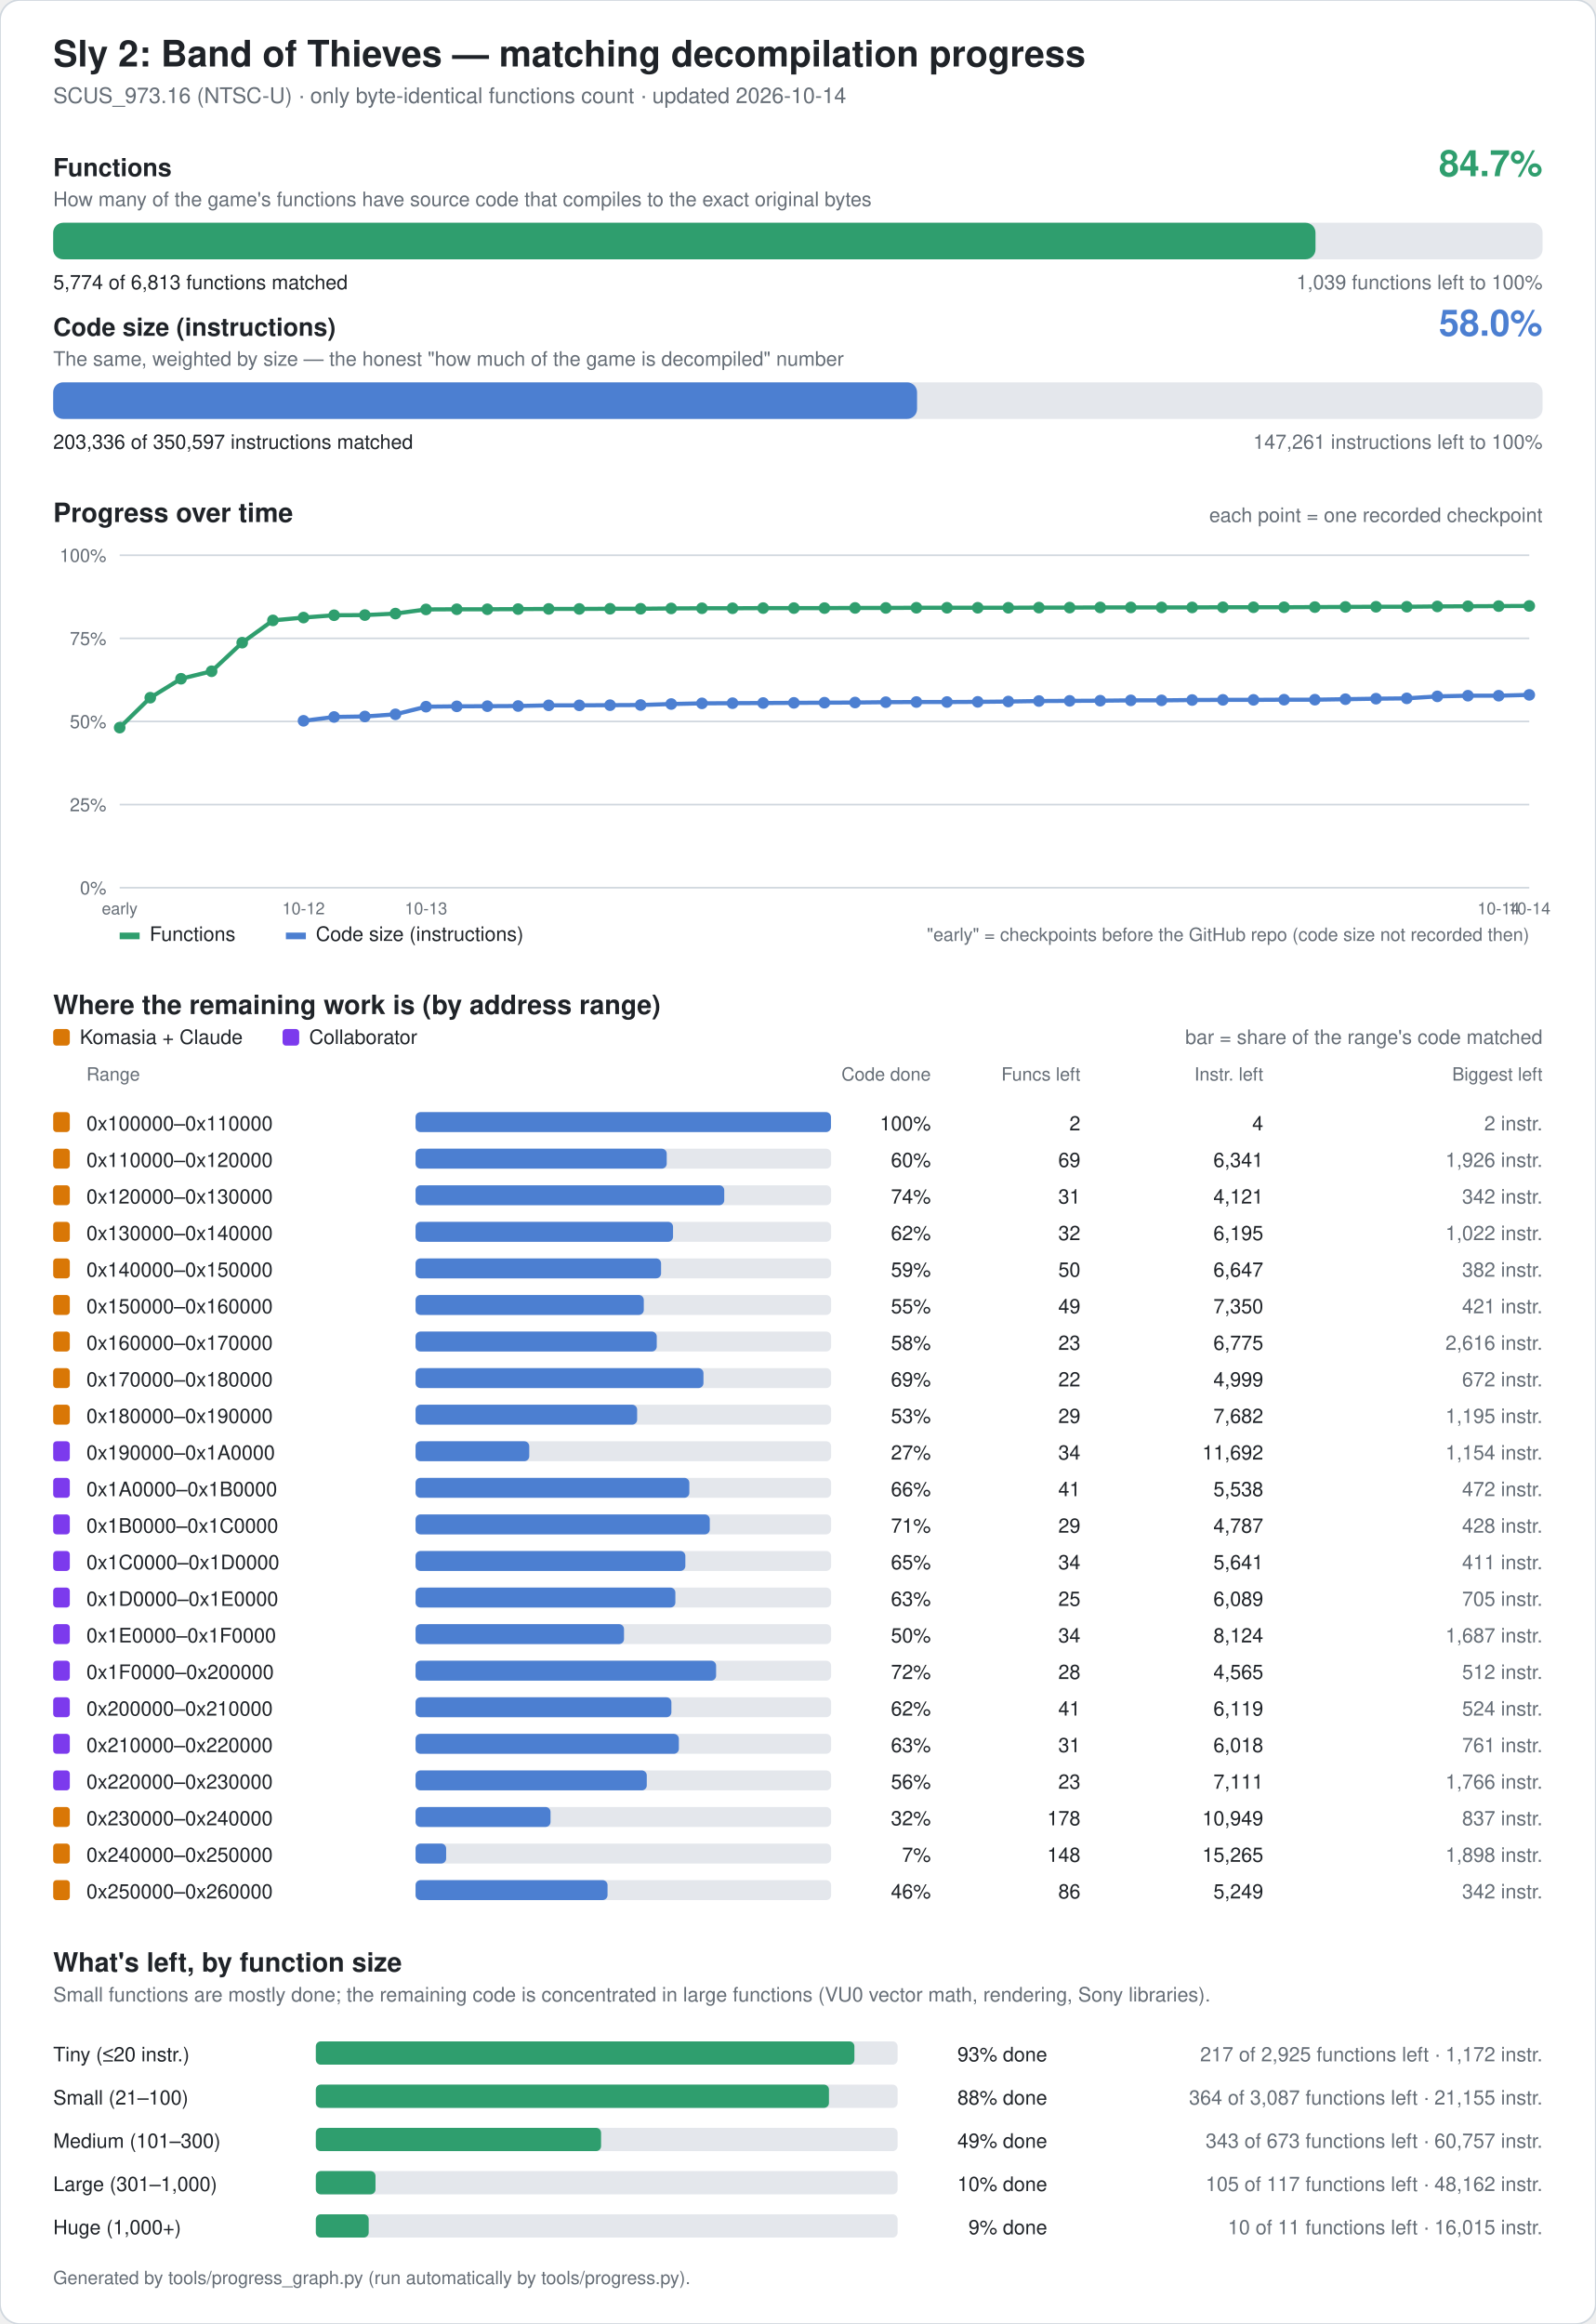
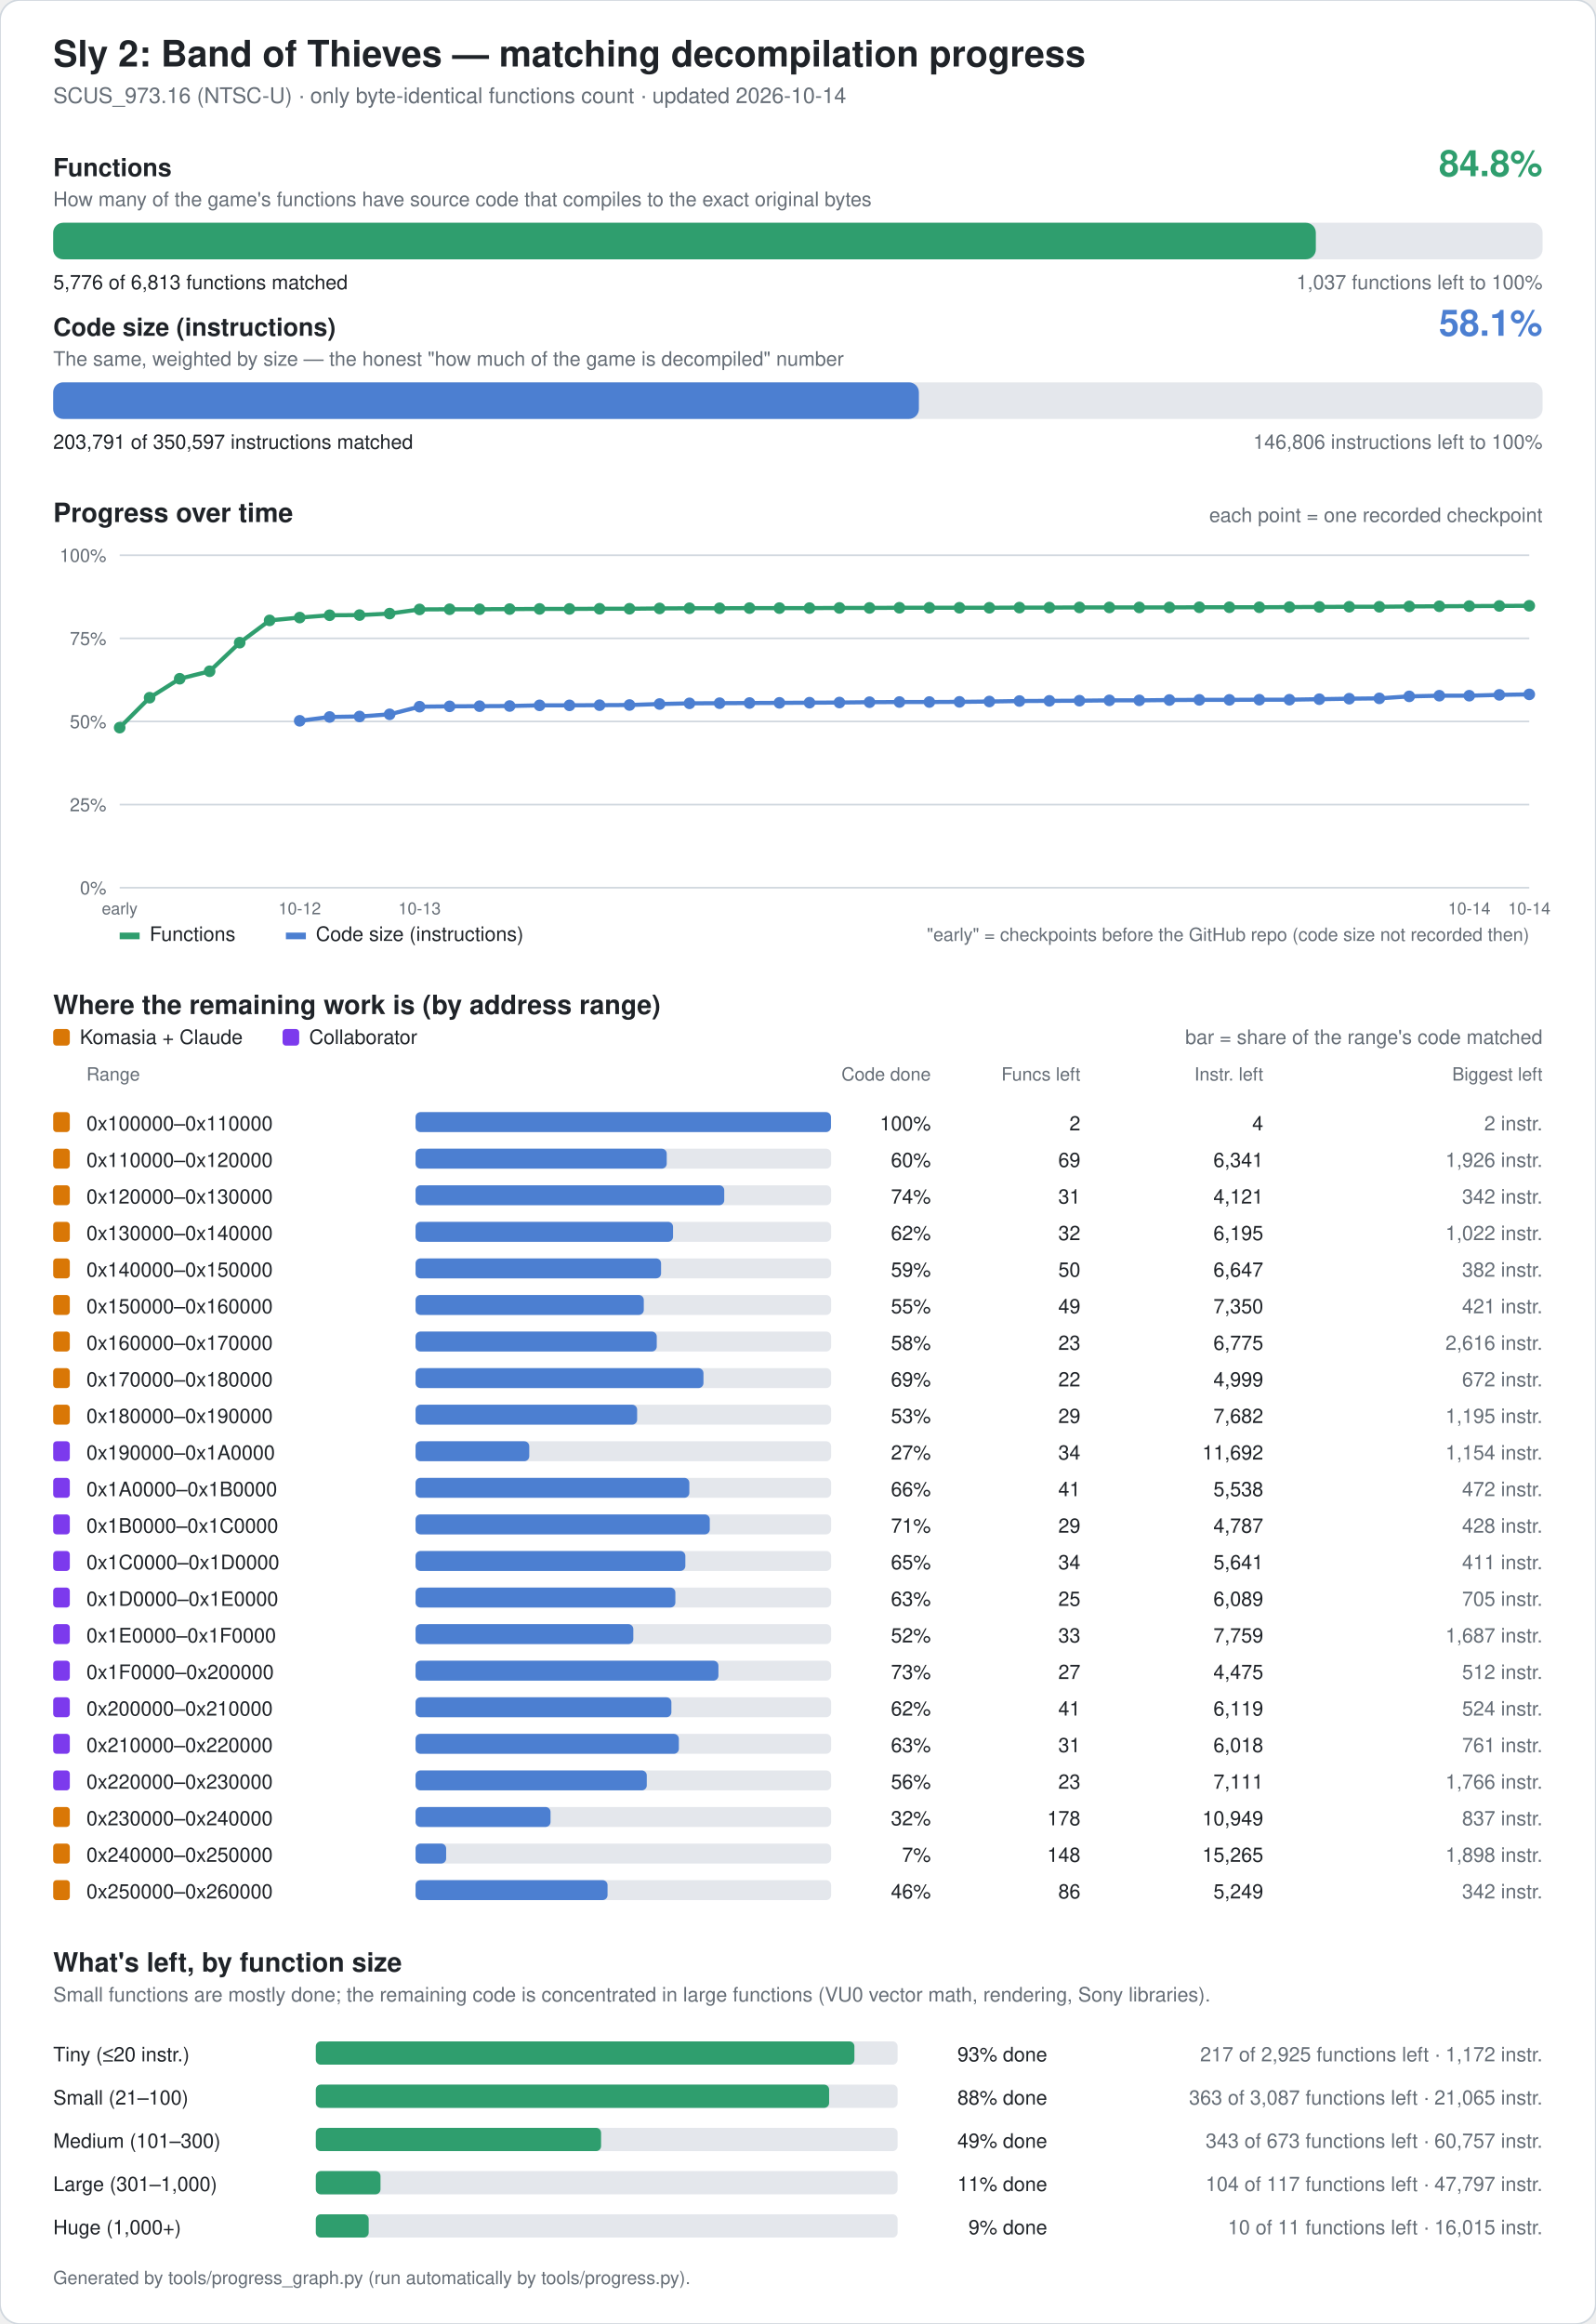
<svg xmlns="http://www.w3.org/2000/svg" width="960" height="1398" viewBox="0 0 960 1398" font-family="-apple-system,BlinkMacSystemFont,Segoe UI,Helvetica,Arial,sans-serif">
  <rect width="960" height="1398" rx="12" fill="#ffffff" stroke="#d0d7de" />
  <text x="32.0" y="40.0" font-size="22" fill="#1f2328" text-anchor="start" font-weight="bold">Sly 2: Band of Thieves — matching decompilation progress</text>
  <text x="32.0" y="62.0" font-size="13" fill="#656d76" text-anchor="start" font-weight="normal">SCUS_973.16 (NTSC-U) · only byte-identical functions count · updated 2026-10-14</text>
  <text x="32.0" y="106.0" font-size="15" fill="#1f2328" text-anchor="start" font-weight="bold">Functions</text>
-   <text x="928.0" y="106.0" font-size="22" fill="#2f9e6e" text-anchor="end" font-weight="bold">84.7%</text>
+   <text x="928.0" y="106.0" font-size="22" fill="#2f9e6e" text-anchor="end" font-weight="bold">84.8%</text>
  <text x="32.0" y="124.0" font-size="12" fill="#656d76" text-anchor="start" font-weight="normal">How many of the game's functions have source code that compiles to the exact original bytes</text>
  <rect x="32" y="134" width="896" height="22" rx="6" fill="#e4e7ec" />
-   <rect x="32" y="134" width="759.4" height="22" rx="6" fill="#2f9e6e" />
-   <text x="32.0" y="174.0" font-size="12" fill="#1f2328" text-anchor="start" font-weight="normal">5,774 of 6,813 functions matched</text>
-   <text x="928.0" y="174.0" font-size="12" fill="#656d76" text-anchor="end" font-weight="normal">1,039 functions left to 100%</text>
+   <rect x="32" y="134" width="759.6" height="22" rx="6" fill="#2f9e6e" />
+   <text x="32.0" y="174.0" font-size="12" fill="#1f2328" text-anchor="start" font-weight="normal">5,776 of 6,813 functions matched</text>
+   <text x="928.0" y="174.0" font-size="12" fill="#656d76" text-anchor="end" font-weight="normal">1,037 functions left to 100%</text>
  <text x="32.0" y="202.0" font-size="15" fill="#1f2328" text-anchor="start" font-weight="bold">Code size (instructions)</text>
-   <text x="928.0" y="202.0" font-size="22" fill="#4c7fd1" text-anchor="end" font-weight="bold">58.0%</text>
+   <text x="928.0" y="202.0" font-size="22" fill="#4c7fd1" text-anchor="end" font-weight="bold">58.1%</text>
  <text x="32.0" y="220.0" font-size="12" fill="#656d76" text-anchor="start" font-weight="normal">The same, weighted by size — the honest "how much of the game is decompiled" number</text>
  <rect x="32" y="230" width="896" height="22" rx="6" fill="#e4e7ec" />
-   <rect x="32" y="230" width="519.7" height="22" rx="6" fill="#4c7fd1" />
-   <text x="32.0" y="270.0" font-size="12" fill="#1f2328" text-anchor="start" font-weight="normal">203,336 of 350,597 instructions matched</text>
-   <text x="928.0" y="270.0" font-size="12" fill="#656d76" text-anchor="end" font-weight="normal">147,261 instructions left to 100%</text>
+   <rect x="32" y="230" width="520.8" height="22" rx="6" fill="#4c7fd1" />
+   <text x="32.0" y="270.0" font-size="12" fill="#1f2328" text-anchor="start" font-weight="normal">203,791 of 350,597 instructions matched</text>
+   <text x="928.0" y="270.0" font-size="12" fill="#656d76" text-anchor="end" font-weight="normal">146,806 instructions left to 100%</text>
  <text x="32.0" y="314.0" font-size="16" fill="#1f2328" text-anchor="start" font-weight="bold">Progress over time</text>
  <text x="928.0" y="314.0" font-size="12" fill="#656d76" text-anchor="end" font-weight="normal">each point = one recorded checkpoint</text>
  <line x1="72" y1="534.0" x2="920" y2="534.0" stroke="#d0d7de" stroke-width="1" />
  <text x="64.0" y="538.0" font-size="11" fill="#656d76" text-anchor="end" font-weight="normal">0%</text>
  <line x1="72" y1="484.0" x2="920" y2="484.0" stroke="#d0d7de" stroke-width="1" />
  <text x="64.0" y="488.0" font-size="11" fill="#656d76" text-anchor="end" font-weight="normal">25%</text>
  <line x1="72" y1="434.0" x2="920" y2="434.0" stroke="#d0d7de" stroke-width="1" />
  <text x="64.0" y="438.0" font-size="11" fill="#656d76" text-anchor="end" font-weight="normal">50%</text>
  <line x1="72" y1="384.0" x2="920" y2="384.0" stroke="#d0d7de" stroke-width="1" />
  <text x="64.0" y="388.0" font-size="11" fill="#656d76" text-anchor="end" font-weight="normal">75%</text>
  <line x1="72" y1="334.0" x2="920" y2="334.0" stroke="#d0d7de" stroke-width="1" />
  <text x="64.0" y="338.0" font-size="11" fill="#656d76" text-anchor="end" font-weight="normal">100%</text>
-   <polyline fill="none" stroke="#2f9e6e" stroke-width="2.5" stroke-linejoin="round" points="72.0,437.7 90.4,419.7 108.9,408.3 127.3,403.8 145.7,386.6 164.2,373.2 182.6,371.5 201.0,370.1 219.5,370.0 237.9,369.1 256.3,366.6 274.8,366.5 293.2,366.5 311.7,366.4 330.1,366.3 348.5,366.3 367.0,366.2 385.4,366.2 403.8,366.0 422.3,365.9 440.7,365.9 459.1,365.8 477.6,365.8 496.0,365.8 514.4,365.7 532.9,365.7 551.3,365.6 569.7,365.6 588.2,365.6 606.6,365.6 625.0,365.5 643.5,365.5 661.9,365.4 680.3,365.4 698.8,365.4 717.2,365.4 735.7,365.3 754.1,365.3 772.5,365.3 791.0,365.2 809.4,365.1 827.8,365.0 846.3,365.0 864.7,364.8 883.1,364.7 901.6,364.6 920.0,364.5" />
+   <polyline fill="none" stroke="#2f9e6e" stroke-width="2.5" stroke-linejoin="round" points="72.0,437.7 90.0,419.7 108.1,408.3 126.1,403.8 144.2,386.6 162.2,373.2 180.3,371.5 198.3,370.1 216.3,370.0 234.4,369.1 252.4,366.6 270.5,366.5 288.5,366.5 306.6,366.4 324.6,366.3 342.6,366.3 360.7,366.2 378.7,366.2 396.8,366.0 414.8,365.9 432.9,365.9 450.9,365.8 468.9,365.8 487.0,365.8 505.0,365.7 523.1,365.7 541.1,365.6 559.1,365.6 577.2,365.6 595.2,365.6 613.3,365.5 631.3,365.5 649.4,365.4 667.4,365.4 685.4,365.4 703.5,365.4 721.5,365.3 739.6,365.3 757.6,365.3 775.7,365.2 793.7,365.1 811.7,365.0 829.8,365.0 847.8,364.8 865.9,364.7 883.9,364.6 902.0,364.5 920.0,364.4" />
  <circle cx="72.0" cy="437.7" r="3.5" fill="#2f9e6e" />
-   <circle cx="90.4" cy="419.7" r="3.5" fill="#2f9e6e" />
-   <circle cx="108.9" cy="408.3" r="3.5" fill="#2f9e6e" />
-   <circle cx="127.3" cy="403.8" r="3.5" fill="#2f9e6e" />
-   <circle cx="145.7" cy="386.6" r="3.5" fill="#2f9e6e" />
-   <circle cx="164.2" cy="373.2" r="3.5" fill="#2f9e6e" />
-   <circle cx="182.6" cy="371.5" r="3.5" fill="#2f9e6e" />
-   <circle cx="201.0" cy="370.1" r="3.5" fill="#2f9e6e" />
-   <circle cx="219.5" cy="370.0" r="3.5" fill="#2f9e6e" />
-   <circle cx="237.9" cy="369.1" r="3.5" fill="#2f9e6e" />
-   <circle cx="256.3" cy="366.6" r="3.5" fill="#2f9e6e" />
-   <circle cx="274.8" cy="366.5" r="3.5" fill="#2f9e6e" />
-   <circle cx="293.2" cy="366.5" r="3.5" fill="#2f9e6e" />
-   <circle cx="311.7" cy="366.4" r="3.5" fill="#2f9e6e" />
-   <circle cx="330.1" cy="366.3" r="3.5" fill="#2f9e6e" />
-   <circle cx="348.5" cy="366.3" r="3.5" fill="#2f9e6e" />
-   <circle cx="367.0" cy="366.2" r="3.5" fill="#2f9e6e" />
-   <circle cx="385.4" cy="366.2" r="3.5" fill="#2f9e6e" />
-   <circle cx="403.8" cy="366.0" r="3.5" fill="#2f9e6e" />
-   <circle cx="422.3" cy="365.9" r="3.5" fill="#2f9e6e" />
-   <circle cx="440.7" cy="365.9" r="3.5" fill="#2f9e6e" />
-   <circle cx="459.1" cy="365.8" r="3.5" fill="#2f9e6e" />
-   <circle cx="477.6" cy="365.8" r="3.5" fill="#2f9e6e" />
-   <circle cx="496.0" cy="365.8" r="3.5" fill="#2f9e6e" />
-   <circle cx="514.4" cy="365.7" r="3.5" fill="#2f9e6e" />
-   <circle cx="532.9" cy="365.7" r="3.5" fill="#2f9e6e" />
-   <circle cx="551.3" cy="365.6" r="3.5" fill="#2f9e6e" />
-   <circle cx="569.7" cy="365.6" r="3.5" fill="#2f9e6e" />
-   <circle cx="588.2" cy="365.6" r="3.5" fill="#2f9e6e" />
-   <circle cx="606.6" cy="365.6" r="3.5" fill="#2f9e6e" />
-   <circle cx="625.0" cy="365.5" r="3.5" fill="#2f9e6e" />
-   <circle cx="643.5" cy="365.5" r="3.5" fill="#2f9e6e" />
-   <circle cx="661.9" cy="365.4" r="3.5" fill="#2f9e6e" />
-   <circle cx="680.3" cy="365.4" r="3.5" fill="#2f9e6e" />
-   <circle cx="698.8" cy="365.4" r="3.5" fill="#2f9e6e" />
-   <circle cx="717.2" cy="365.4" r="3.5" fill="#2f9e6e" />
-   <circle cx="735.7" cy="365.3" r="3.5" fill="#2f9e6e" />
-   <circle cx="754.1" cy="365.3" r="3.5" fill="#2f9e6e" />
-   <circle cx="772.5" cy="365.3" r="3.5" fill="#2f9e6e" />
-   <circle cx="791.0" cy="365.2" r="3.5" fill="#2f9e6e" />
-   <circle cx="809.4" cy="365.1" r="3.5" fill="#2f9e6e" />
-   <circle cx="827.8" cy="365.0" r="3.5" fill="#2f9e6e" />
-   <circle cx="846.3" cy="365.0" r="3.5" fill="#2f9e6e" />
-   <circle cx="864.7" cy="364.8" r="3.5" fill="#2f9e6e" />
-   <circle cx="883.1" cy="364.7" r="3.5" fill="#2f9e6e" />
-   <circle cx="901.6" cy="364.6" r="3.5" fill="#2f9e6e" />
-   <circle cx="920.0" cy="364.5" r="3.5" fill="#2f9e6e" />
-   <polyline fill="none" stroke="#4c7fd1" stroke-width="2.5" stroke-linejoin="round" points="182.6,433.6 201.0,431.3 219.5,431.0 237.9,429.7 256.3,425.1 274.8,424.9 293.2,424.8 311.7,424.7 330.1,424.3 348.5,424.3 367.0,424.2 385.4,424.1 403.8,423.5 422.3,423.1 440.7,423.0 459.1,422.9 477.6,422.8 496.0,422.7 514.4,422.6 532.9,422.4 551.3,422.3 569.7,422.3 588.2,422.2 606.6,422.0 625.0,421.7 643.5,421.6 661.9,421.5 680.3,421.3 698.8,421.3 717.2,421.1 735.7,421.0 754.1,421.0 772.5,420.9 791.0,420.9 809.4,420.6 827.8,420.3 846.3,420.1 864.7,418.9 883.1,418.5 901.6,418.5 920.0,418.0" />
-   <circle cx="182.6" cy="433.6" r="3.5" fill="#4c7fd1" />
-   <circle cx="201.0" cy="431.3" r="3.5" fill="#4c7fd1" />
-   <circle cx="219.5" cy="431.0" r="3.5" fill="#4c7fd1" />
-   <circle cx="237.9" cy="429.7" r="3.5" fill="#4c7fd1" />
-   <circle cx="256.3" cy="425.1" r="3.5" fill="#4c7fd1" />
-   <circle cx="274.8" cy="424.9" r="3.5" fill="#4c7fd1" />
-   <circle cx="293.2" cy="424.8" r="3.5" fill="#4c7fd1" />
-   <circle cx="311.7" cy="424.7" r="3.5" fill="#4c7fd1" />
-   <circle cx="330.1" cy="424.3" r="3.5" fill="#4c7fd1" />
-   <circle cx="348.5" cy="424.3" r="3.5" fill="#4c7fd1" />
-   <circle cx="367.0" cy="424.2" r="3.5" fill="#4c7fd1" />
-   <circle cx="385.4" cy="424.1" r="3.5" fill="#4c7fd1" />
-   <circle cx="403.8" cy="423.5" r="3.5" fill="#4c7fd1" />
-   <circle cx="422.3" cy="423.1" r="3.5" fill="#4c7fd1" />
-   <circle cx="440.7" cy="423.0" r="3.5" fill="#4c7fd1" />
-   <circle cx="459.1" cy="422.9" r="3.5" fill="#4c7fd1" />
-   <circle cx="477.6" cy="422.8" r="3.5" fill="#4c7fd1" />
-   <circle cx="496.0" cy="422.7" r="3.5" fill="#4c7fd1" />
-   <circle cx="514.4" cy="422.6" r="3.5" fill="#4c7fd1" />
-   <circle cx="532.9" cy="422.4" r="3.5" fill="#4c7fd1" />
-   <circle cx="551.3" cy="422.3" r="3.5" fill="#4c7fd1" />
-   <circle cx="569.7" cy="422.3" r="3.5" fill="#4c7fd1" />
-   <circle cx="588.2" cy="422.2" r="3.5" fill="#4c7fd1" />
-   <circle cx="606.6" cy="422.0" r="3.5" fill="#4c7fd1" />
-   <circle cx="625.0" cy="421.7" r="3.5" fill="#4c7fd1" />
-   <circle cx="643.5" cy="421.6" r="3.5" fill="#4c7fd1" />
-   <circle cx="661.9" cy="421.5" r="3.5" fill="#4c7fd1" />
-   <circle cx="680.3" cy="421.3" r="3.5" fill="#4c7fd1" />
-   <circle cx="698.8" cy="421.3" r="3.5" fill="#4c7fd1" />
-   <circle cx="717.2" cy="421.1" r="3.5" fill="#4c7fd1" />
-   <circle cx="735.7" cy="421.0" r="3.5" fill="#4c7fd1" />
-   <circle cx="754.1" cy="421.0" r="3.5" fill="#4c7fd1" />
-   <circle cx="772.5" cy="420.9" r="3.5" fill="#4c7fd1" />
-   <circle cx="791.0" cy="420.9" r="3.5" fill="#4c7fd1" />
-   <circle cx="809.4" cy="420.6" r="3.5" fill="#4c7fd1" />
-   <circle cx="827.8" cy="420.3" r="3.5" fill="#4c7fd1" />
-   <circle cx="846.3" cy="420.1" r="3.5" fill="#4c7fd1" />
-   <circle cx="864.7" cy="418.9" r="3.5" fill="#4c7fd1" />
-   <circle cx="883.1" cy="418.5" r="3.5" fill="#4c7fd1" />
-   <circle cx="901.6" cy="418.5" r="3.5" fill="#4c7fd1" />
-   <circle cx="920.0" cy="418.0" r="3.5" fill="#4c7fd1" />
+   <circle cx="90.0" cy="419.7" r="3.5" fill="#2f9e6e" />
+   <circle cx="108.1" cy="408.3" r="3.5" fill="#2f9e6e" />
+   <circle cx="126.1" cy="403.8" r="3.5" fill="#2f9e6e" />
+   <circle cx="144.2" cy="386.6" r="3.5" fill="#2f9e6e" />
+   <circle cx="162.2" cy="373.2" r="3.5" fill="#2f9e6e" />
+   <circle cx="180.3" cy="371.5" r="3.5" fill="#2f9e6e" />
+   <circle cx="198.3" cy="370.1" r="3.5" fill="#2f9e6e" />
+   <circle cx="216.3" cy="370.0" r="3.5" fill="#2f9e6e" />
+   <circle cx="234.4" cy="369.1" r="3.5" fill="#2f9e6e" />
+   <circle cx="252.4" cy="366.6" r="3.5" fill="#2f9e6e" />
+   <circle cx="270.5" cy="366.5" r="3.5" fill="#2f9e6e" />
+   <circle cx="288.5" cy="366.5" r="3.5" fill="#2f9e6e" />
+   <circle cx="306.6" cy="366.4" r="3.5" fill="#2f9e6e" />
+   <circle cx="324.6" cy="366.3" r="3.5" fill="#2f9e6e" />
+   <circle cx="342.6" cy="366.3" r="3.5" fill="#2f9e6e" />
+   <circle cx="360.7" cy="366.2" r="3.5" fill="#2f9e6e" />
+   <circle cx="378.7" cy="366.2" r="3.5" fill="#2f9e6e" />
+   <circle cx="396.8" cy="366.0" r="3.5" fill="#2f9e6e" />
+   <circle cx="414.8" cy="365.9" r="3.5" fill="#2f9e6e" />
+   <circle cx="432.9" cy="365.9" r="3.5" fill="#2f9e6e" />
+   <circle cx="450.9" cy="365.8" r="3.5" fill="#2f9e6e" />
+   <circle cx="468.9" cy="365.8" r="3.5" fill="#2f9e6e" />
+   <circle cx="487.0" cy="365.8" r="3.5" fill="#2f9e6e" />
+   <circle cx="505.0" cy="365.7" r="3.5" fill="#2f9e6e" />
+   <circle cx="523.1" cy="365.7" r="3.5" fill="#2f9e6e" />
+   <circle cx="541.1" cy="365.6" r="3.5" fill="#2f9e6e" />
+   <circle cx="559.1" cy="365.6" r="3.5" fill="#2f9e6e" />
+   <circle cx="577.2" cy="365.6" r="3.5" fill="#2f9e6e" />
+   <circle cx="595.2" cy="365.6" r="3.5" fill="#2f9e6e" />
+   <circle cx="613.3" cy="365.5" r="3.5" fill="#2f9e6e" />
+   <circle cx="631.3" cy="365.5" r="3.5" fill="#2f9e6e" />
+   <circle cx="649.4" cy="365.4" r="3.5" fill="#2f9e6e" />
+   <circle cx="667.4" cy="365.4" r="3.5" fill="#2f9e6e" />
+   <circle cx="685.4" cy="365.4" r="3.5" fill="#2f9e6e" />
+   <circle cx="703.5" cy="365.4" r="3.5" fill="#2f9e6e" />
+   <circle cx="721.5" cy="365.3" r="3.5" fill="#2f9e6e" />
+   <circle cx="739.6" cy="365.3" r="3.5" fill="#2f9e6e" />
+   <circle cx="757.6" cy="365.3" r="3.5" fill="#2f9e6e" />
+   <circle cx="775.7" cy="365.2" r="3.5" fill="#2f9e6e" />
+   <circle cx="793.7" cy="365.1" r="3.5" fill="#2f9e6e" />
+   <circle cx="811.7" cy="365.0" r="3.5" fill="#2f9e6e" />
+   <circle cx="829.8" cy="365.0" r="3.5" fill="#2f9e6e" />
+   <circle cx="847.8" cy="364.8" r="3.5" fill="#2f9e6e" />
+   <circle cx="865.9" cy="364.7" r="3.5" fill="#2f9e6e" />
+   <circle cx="883.9" cy="364.6" r="3.5" fill="#2f9e6e" />
+   <circle cx="902.0" cy="364.5" r="3.5" fill="#2f9e6e" />
+   <circle cx="920.0" cy="364.4" r="3.5" fill="#2f9e6e" />
+   <polyline fill="none" stroke="#4c7fd1" stroke-width="2.5" stroke-linejoin="round" points="180.3,433.6 198.3,431.3 216.3,431.0 234.4,429.7 252.4,425.1 270.5,424.9 288.5,424.8 306.6,424.7 324.6,424.3 342.6,424.3 360.7,424.2 378.7,424.1 396.8,423.5 414.8,423.1 432.9,423.0 450.9,422.9 468.9,422.8 487.0,422.7 505.0,422.6 523.1,422.4 541.1,422.3 559.1,422.3 577.2,422.2 595.2,422.0 613.3,421.7 631.3,421.6 649.4,421.5 667.4,421.3 685.4,421.3 703.5,421.1 721.5,421.0 739.6,421.0 757.6,420.9 775.7,420.9 793.7,420.6 811.7,420.3 829.8,420.1 847.8,418.9 865.9,418.5 883.9,418.5 902.0,418.0 920.0,417.7" />
+   <circle cx="180.3" cy="433.6" r="3.5" fill="#4c7fd1" />
+   <circle cx="198.3" cy="431.3" r="3.5" fill="#4c7fd1" />
+   <circle cx="216.3" cy="431.0" r="3.5" fill="#4c7fd1" />
+   <circle cx="234.4" cy="429.7" r="3.5" fill="#4c7fd1" />
+   <circle cx="252.4" cy="425.1" r="3.5" fill="#4c7fd1" />
+   <circle cx="270.5" cy="424.9" r="3.5" fill="#4c7fd1" />
+   <circle cx="288.5" cy="424.8" r="3.5" fill="#4c7fd1" />
+   <circle cx="306.6" cy="424.7" r="3.5" fill="#4c7fd1" />
+   <circle cx="324.6" cy="424.3" r="3.5" fill="#4c7fd1" />
+   <circle cx="342.6" cy="424.3" r="3.5" fill="#4c7fd1" />
+   <circle cx="360.7" cy="424.2" r="3.5" fill="#4c7fd1" />
+   <circle cx="378.7" cy="424.1" r="3.5" fill="#4c7fd1" />
+   <circle cx="396.8" cy="423.5" r="3.5" fill="#4c7fd1" />
+   <circle cx="414.8" cy="423.1" r="3.5" fill="#4c7fd1" />
+   <circle cx="432.9" cy="423.0" r="3.5" fill="#4c7fd1" />
+   <circle cx="450.9" cy="422.9" r="3.5" fill="#4c7fd1" />
+   <circle cx="468.9" cy="422.8" r="3.5" fill="#4c7fd1" />
+   <circle cx="487.0" cy="422.7" r="3.5" fill="#4c7fd1" />
+   <circle cx="505.0" cy="422.6" r="3.5" fill="#4c7fd1" />
+   <circle cx="523.1" cy="422.4" r="3.5" fill="#4c7fd1" />
+   <circle cx="541.1" cy="422.3" r="3.5" fill="#4c7fd1" />
+   <circle cx="559.1" cy="422.3" r="3.5" fill="#4c7fd1" />
+   <circle cx="577.2" cy="422.2" r="3.5" fill="#4c7fd1" />
+   <circle cx="595.2" cy="422.0" r="3.5" fill="#4c7fd1" />
+   <circle cx="613.3" cy="421.7" r="3.5" fill="#4c7fd1" />
+   <circle cx="631.3" cy="421.6" r="3.5" fill="#4c7fd1" />
+   <circle cx="649.4" cy="421.5" r="3.5" fill="#4c7fd1" />
+   <circle cx="667.4" cy="421.3" r="3.5" fill="#4c7fd1" />
+   <circle cx="685.4" cy="421.3" r="3.5" fill="#4c7fd1" />
+   <circle cx="703.5" cy="421.1" r="3.5" fill="#4c7fd1" />
+   <circle cx="721.5" cy="421.0" r="3.5" fill="#4c7fd1" />
+   <circle cx="739.6" cy="421.0" r="3.5" fill="#4c7fd1" />
+   <circle cx="757.6" cy="420.9" r="3.5" fill="#4c7fd1" />
+   <circle cx="775.7" cy="420.9" r="3.5" fill="#4c7fd1" />
+   <circle cx="793.7" cy="420.6" r="3.5" fill="#4c7fd1" />
+   <circle cx="811.7" cy="420.3" r="3.5" fill="#4c7fd1" />
+   <circle cx="829.8" cy="420.1" r="3.5" fill="#4c7fd1" />
+   <circle cx="847.8" cy="418.9" r="3.5" fill="#4c7fd1" />
+   <circle cx="865.9" cy="418.5" r="3.5" fill="#4c7fd1" />
+   <circle cx="883.9" cy="418.5" r="3.5" fill="#4c7fd1" />
+   <circle cx="902.0" cy="418.0" r="3.5" fill="#4c7fd1" />
+   <circle cx="920.0" cy="417.7" r="3.5" fill="#4c7fd1" />
  <text x="72.0" y="550.0" font-size="10" fill="#656d76" text-anchor="middle" font-weight="normal">early</text>
-   <text x="182.6" y="550.0" font-size="10" fill="#656d76" text-anchor="middle" font-weight="normal">10-12</text>
-   <text x="256.3" y="550.0" font-size="10" fill="#656d76" text-anchor="middle" font-weight="normal">10-13</text>
-   <text x="901.6" y="550.0" font-size="10" fill="#656d76" text-anchor="middle" font-weight="normal">10-14</text>
+   <text x="180.3" y="550.0" font-size="10" fill="#656d76" text-anchor="middle" font-weight="normal">10-12</text>
+   <text x="252.4" y="550.0" font-size="10" fill="#656d76" text-anchor="middle" font-weight="normal">10-13</text>
+   <text x="883.9" y="550.0" font-size="10" fill="#656d76" text-anchor="middle" font-weight="normal">10-14</text>
  <text x="920.0" y="550.0" font-size="10" fill="#656d76" text-anchor="middle" font-weight="normal">10-14</text>
  <rect x="72" y="561" width="12" height="4" fill="#2f9e6e" />
  <text x="90.0" y="566.0" font-size="12" fill="#1f2328" text-anchor="start" font-weight="normal">Functions</text>
  <rect x="172" y="561" width="12" height="4" fill="#4c7fd1" />
  <text x="190.0" y="566.0" font-size="12" fill="#1f2328" text-anchor="start" font-weight="normal">Code size (instructions)</text>
  <text x="920.0" y="566.0" font-size="11" fill="#656d76" text-anchor="end" font-weight="normal">"early" = checkpoints before the GitHub repo (code size not recorded then)</text>
  <text x="32.0" y="610.0" font-size="16" fill="#1f2328" text-anchor="start" font-weight="bold">Where the remaining work is (by address range)</text>
  <rect x="32" y="619" width="10" height="10" rx="2" fill="#d97706" />
  <text x="48.0" y="628.0" font-size="12" fill="#1f2328" text-anchor="start" font-weight="normal">Komasia + Claude</text>
  <rect x="170" y="619" width="10" height="10" rx="2" fill="#7c3aed" />
  <text x="186.0" y="628.0" font-size="12" fill="#1f2328" text-anchor="start" font-weight="normal">Collaborator</text>
  <text x="928.0" y="628.0" font-size="12" fill="#656d76" text-anchor="end" font-weight="normal">bar = share of the range's code matched</text>
  <text x="52.0" y="650.0" font-size="11" fill="#656d76" text-anchor="start" font-weight="normal">Range</text>
  <text x="560.0" y="650.0" font-size="11" fill="#656d76" text-anchor="end" font-weight="normal">Code done</text>
  <text x="650.0" y="650.0" font-size="11" fill="#656d76" text-anchor="end" font-weight="normal">Funcs left</text>
  <text x="760.0" y="650.0" font-size="11" fill="#656d76" text-anchor="end" font-weight="normal">Instr. left</text>
  <text x="928.0" y="650.0" font-size="11" fill="#656d76" text-anchor="end" font-weight="normal">Biggest left</text>
  <rect x="32" y="669" width="10" height="12" rx="2" fill="#d97706" />
  <text x="52.0" y="680.0" font-size="12" fill="#1f2328" text-anchor="start" font-weight="normal">0x100000–0x110000</text>
  <rect x="250" y="669" width="250" height="12" rx="3" fill="#e4e7ec" />
  <rect x="250" y="669" width="249.9" height="12" rx="3" fill="#4c7fd1" />
  <text x="560.0" y="680.0" font-size="12" fill="#1f2328" text-anchor="end" font-weight="normal">100%</text>
  <text x="650.0" y="680.0" font-size="12" fill="#1f2328" text-anchor="end" font-weight="normal">2</text>
  <text x="760.0" y="680.0" font-size="12" fill="#1f2328" text-anchor="end" font-weight="normal">4</text>
  <text x="928.0" y="680.0" font-size="12" fill="#656d76" text-anchor="end" font-weight="normal">2 instr.</text>
  <rect x="32" y="691" width="10" height="12" rx="2" fill="#d97706" />
  <text x="52.0" y="702.0" font-size="12" fill="#1f2328" text-anchor="start" font-weight="normal">0x110000–0x120000</text>
  <rect x="250" y="691" width="250" height="12" rx="3" fill="#e4e7ec" />
  <rect x="250" y="691" width="151.1" height="12" rx="3" fill="#4c7fd1" />
  <text x="560.0" y="702.0" font-size="12" fill="#1f2328" text-anchor="end" font-weight="normal">60%</text>
  <text x="650.0" y="702.0" font-size="12" fill="#1f2328" text-anchor="end" font-weight="normal">69</text>
  <text x="760.0" y="702.0" font-size="12" fill="#1f2328" text-anchor="end" font-weight="normal">6,341</text>
  <text x="928.0" y="702.0" font-size="12" fill="#656d76" text-anchor="end" font-weight="normal">1,926 instr.</text>
  <rect x="32" y="713" width="10" height="12" rx="2" fill="#d97706" />
  <text x="52.0" y="724.0" font-size="12" fill="#1f2328" text-anchor="start" font-weight="normal">0x120000–0x130000</text>
  <rect x="250" y="713" width="250" height="12" rx="3" fill="#e4e7ec" />
  <rect x="250" y="713" width="185.7" height="12" rx="3" fill="#4c7fd1" />
  <text x="560.0" y="724.0" font-size="12" fill="#1f2328" text-anchor="end" font-weight="normal">74%</text>
  <text x="650.0" y="724.0" font-size="12" fill="#1f2328" text-anchor="end" font-weight="normal">31</text>
  <text x="760.0" y="724.0" font-size="12" fill="#1f2328" text-anchor="end" font-weight="normal">4,121</text>
  <text x="928.0" y="724.0" font-size="12" fill="#656d76" text-anchor="end" font-weight="normal">342 instr.</text>
  <rect x="32" y="735" width="10" height="12" rx="2" fill="#d97706" />
  <text x="52.0" y="746.0" font-size="12" fill="#1f2328" text-anchor="start" font-weight="normal">0x130000–0x140000</text>
  <rect x="250" y="735" width="250" height="12" rx="3" fill="#e4e7ec" />
  <rect x="250" y="735" width="154.9" height="12" rx="3" fill="#4c7fd1" />
  <text x="560.0" y="746.0" font-size="12" fill="#1f2328" text-anchor="end" font-weight="normal">62%</text>
  <text x="650.0" y="746.0" font-size="12" fill="#1f2328" text-anchor="end" font-weight="normal">32</text>
  <text x="760.0" y="746.0" font-size="12" fill="#1f2328" text-anchor="end" font-weight="normal">6,195</text>
  <text x="928.0" y="746.0" font-size="12" fill="#656d76" text-anchor="end" font-weight="normal">1,022 instr.</text>
  <rect x="32" y="757" width="10" height="12" rx="2" fill="#d97706" />
  <text x="52.0" y="768.0" font-size="12" fill="#1f2328" text-anchor="start" font-weight="normal">0x140000–0x150000</text>
  <rect x="250" y="757" width="250" height="12" rx="3" fill="#e4e7ec" />
  <rect x="250" y="757" width="147.7" height="12" rx="3" fill="#4c7fd1" />
  <text x="560.0" y="768.0" font-size="12" fill="#1f2328" text-anchor="end" font-weight="normal">59%</text>
  <text x="650.0" y="768.0" font-size="12" fill="#1f2328" text-anchor="end" font-weight="normal">50</text>
  <text x="760.0" y="768.0" font-size="12" fill="#1f2328" text-anchor="end" font-weight="normal">6,647</text>
  <text x="928.0" y="768.0" font-size="12" fill="#656d76" text-anchor="end" font-weight="normal">382 instr.</text>
  <rect x="32" y="779" width="10" height="12" rx="2" fill="#d97706" />
  <text x="52.0" y="790.0" font-size="12" fill="#1f2328" text-anchor="start" font-weight="normal">0x150000–0x160000</text>
  <rect x="250" y="779" width="250" height="12" rx="3" fill="#e4e7ec" />
  <rect x="250" y="779" width="137.3" height="12" rx="3" fill="#4c7fd1" />
  <text x="560.0" y="790.0" font-size="12" fill="#1f2328" text-anchor="end" font-weight="normal">55%</text>
  <text x="650.0" y="790.0" font-size="12" fill="#1f2328" text-anchor="end" font-weight="normal">49</text>
  <text x="760.0" y="790.0" font-size="12" fill="#1f2328" text-anchor="end" font-weight="normal">7,350</text>
  <text x="928.0" y="790.0" font-size="12" fill="#656d76" text-anchor="end" font-weight="normal">421 instr.</text>
  <rect x="32" y="801" width="10" height="12" rx="2" fill="#d97706" />
  <text x="52.0" y="812.0" font-size="12" fill="#1f2328" text-anchor="start" font-weight="normal">0x160000–0x170000</text>
  <rect x="250" y="801" width="250" height="12" rx="3" fill="#e4e7ec" />
  <rect x="250" y="801" width="145.1" height="12" rx="3" fill="#4c7fd1" />
  <text x="560.0" y="812.0" font-size="12" fill="#1f2328" text-anchor="end" font-weight="normal">58%</text>
  <text x="650.0" y="812.0" font-size="12" fill="#1f2328" text-anchor="end" font-weight="normal">23</text>
  <text x="760.0" y="812.0" font-size="12" fill="#1f2328" text-anchor="end" font-weight="normal">6,775</text>
  <text x="928.0" y="812.0" font-size="12" fill="#656d76" text-anchor="end" font-weight="normal">2,616 instr.</text>
  <rect x="32" y="823" width="10" height="12" rx="2" fill="#d97706" />
  <text x="52.0" y="834.0" font-size="12" fill="#1f2328" text-anchor="start" font-weight="normal">0x170000–0x180000</text>
  <rect x="250" y="823" width="250" height="12" rx="3" fill="#e4e7ec" />
  <rect x="250" y="823" width="173.2" height="12" rx="3" fill="#4c7fd1" />
  <text x="560.0" y="834.0" font-size="12" fill="#1f2328" text-anchor="end" font-weight="normal">69%</text>
  <text x="650.0" y="834.0" font-size="12" fill="#1f2328" text-anchor="end" font-weight="normal">22</text>
  <text x="760.0" y="834.0" font-size="12" fill="#1f2328" text-anchor="end" font-weight="normal">4,999</text>
  <text x="928.0" y="834.0" font-size="12" fill="#656d76" text-anchor="end" font-weight="normal">672 instr.</text>
  <rect x="32" y="845" width="10" height="12" rx="2" fill="#d97706" />
  <text x="52.0" y="856.0" font-size="12" fill="#1f2328" text-anchor="start" font-weight="normal">0x180000–0x190000</text>
  <rect x="250" y="845" width="250" height="12" rx="3" fill="#e4e7ec" />
  <rect x="250" y="845" width="133.3" height="12" rx="3" fill="#4c7fd1" />
  <text x="560.0" y="856.0" font-size="12" fill="#1f2328" text-anchor="end" font-weight="normal">53%</text>
  <text x="650.0" y="856.0" font-size="12" fill="#1f2328" text-anchor="end" font-weight="normal">29</text>
  <text x="760.0" y="856.0" font-size="12" fill="#1f2328" text-anchor="end" font-weight="normal">7,682</text>
  <text x="928.0" y="856.0" font-size="12" fill="#656d76" text-anchor="end" font-weight="normal">1,195 instr.</text>
  <rect x="32" y="867" width="10" height="12" rx="2" fill="#7c3aed" />
  <text x="52.0" y="878.0" font-size="12" fill="#1f2328" text-anchor="start" font-weight="normal">0x190000–0x1A0000</text>
  <rect x="250" y="867" width="250" height="12" rx="3" fill="#e4e7ec" />
  <rect x="250" y="867" width="68.4" height="12" rx="3" fill="#4c7fd1" />
  <text x="560.0" y="878.0" font-size="12" fill="#1f2328" text-anchor="end" font-weight="normal">27%</text>
  <text x="650.0" y="878.0" font-size="12" fill="#1f2328" text-anchor="end" font-weight="normal">34</text>
  <text x="760.0" y="878.0" font-size="12" fill="#1f2328" text-anchor="end" font-weight="normal">11,692</text>
  <text x="928.0" y="878.0" font-size="12" fill="#656d76" text-anchor="end" font-weight="normal">1,154 instr.</text>
  <rect x="32" y="889" width="10" height="12" rx="2" fill="#7c3aed" />
  <text x="52.0" y="900.0" font-size="12" fill="#1f2328" text-anchor="start" font-weight="normal">0x1A0000–0x1B0000</text>
  <rect x="250" y="889" width="250" height="12" rx="3" fill="#e4e7ec" />
  <rect x="250" y="889" width="164.7" height="12" rx="3" fill="#4c7fd1" />
  <text x="560.0" y="900.0" font-size="12" fill="#1f2328" text-anchor="end" font-weight="normal">66%</text>
  <text x="650.0" y="900.0" font-size="12" fill="#1f2328" text-anchor="end" font-weight="normal">41</text>
  <text x="760.0" y="900.0" font-size="12" fill="#1f2328" text-anchor="end" font-weight="normal">5,538</text>
  <text x="928.0" y="900.0" font-size="12" fill="#656d76" text-anchor="end" font-weight="normal">472 instr.</text>
  <rect x="32" y="911" width="10" height="12" rx="2" fill="#7c3aed" />
  <text x="52.0" y="922.0" font-size="12" fill="#1f2328" text-anchor="start" font-weight="normal">0x1B0000–0x1C0000</text>
  <rect x="250" y="911" width="250" height="12" rx="3" fill="#e4e7ec" />
  <rect x="250" y="911" width="177.0" height="12" rx="3" fill="#4c7fd1" />
  <text x="560.0" y="922.0" font-size="12" fill="#1f2328" text-anchor="end" font-weight="normal">71%</text>
  <text x="650.0" y="922.0" font-size="12" fill="#1f2328" text-anchor="end" font-weight="normal">29</text>
  <text x="760.0" y="922.0" font-size="12" fill="#1f2328" text-anchor="end" font-weight="normal">4,787</text>
  <text x="928.0" y="922.0" font-size="12" fill="#656d76" text-anchor="end" font-weight="normal">428 instr.</text>
  <rect x="32" y="933" width="10" height="12" rx="2" fill="#7c3aed" />
  <text x="52.0" y="944.0" font-size="12" fill="#1f2328" text-anchor="start" font-weight="normal">0x1C0000–0x1D0000</text>
  <rect x="250" y="933" width="250" height="12" rx="3" fill="#e4e7ec" />
  <rect x="250" y="933" width="162.3" height="12" rx="3" fill="#4c7fd1" />
  <text x="560.0" y="944.0" font-size="12" fill="#1f2328" text-anchor="end" font-weight="normal">65%</text>
  <text x="650.0" y="944.0" font-size="12" fill="#1f2328" text-anchor="end" font-weight="normal">34</text>
  <text x="760.0" y="944.0" font-size="12" fill="#1f2328" text-anchor="end" font-weight="normal">5,641</text>
  <text x="928.0" y="944.0" font-size="12" fill="#656d76" text-anchor="end" font-weight="normal">411 instr.</text>
  <rect x="32" y="955" width="10" height="12" rx="2" fill="#7c3aed" />
  <text x="52.0" y="966.0" font-size="12" fill="#1f2328" text-anchor="start" font-weight="normal">0x1D0000–0x1E0000</text>
  <rect x="250" y="955" width="250" height="12" rx="3" fill="#e4e7ec" />
  <rect x="250" y="955" width="156.3" height="12" rx="3" fill="#4c7fd1" />
  <text x="560.0" y="966.0" font-size="12" fill="#1f2328" text-anchor="end" font-weight="normal">63%</text>
  <text x="650.0" y="966.0" font-size="12" fill="#1f2328" text-anchor="end" font-weight="normal">25</text>
  <text x="760.0" y="966.0" font-size="12" fill="#1f2328" text-anchor="end" font-weight="normal">6,089</text>
  <text x="928.0" y="966.0" font-size="12" fill="#656d76" text-anchor="end" font-weight="normal">705 instr.</text>
  <rect x="32" y="977" width="10" height="12" rx="2" fill="#7c3aed" />
  <text x="52.0" y="988.0" font-size="12" fill="#1f2328" text-anchor="start" font-weight="normal">0x1E0000–0x1F0000</text>
  <rect x="250" y="977" width="250" height="12" rx="3" fill="#e4e7ec" />
-   <rect x="250" y="977" width="125.4" height="12" rx="3" fill="#4c7fd1" />
-   <text x="560.0" y="988.0" font-size="12" fill="#1f2328" text-anchor="end" font-weight="normal">50%</text>
-   <text x="650.0" y="988.0" font-size="12" fill="#1f2328" text-anchor="end" font-weight="normal">34</text>
-   <text x="760.0" y="988.0" font-size="12" fill="#1f2328" text-anchor="end" font-weight="normal">8,124</text>
+   <rect x="250" y="977" width="131.0" height="12" rx="3" fill="#4c7fd1" />
+   <text x="560.0" y="988.0" font-size="12" fill="#1f2328" text-anchor="end" font-weight="normal">52%</text>
+   <text x="650.0" y="988.0" font-size="12" fill="#1f2328" text-anchor="end" font-weight="normal">33</text>
+   <text x="760.0" y="988.0" font-size="12" fill="#1f2328" text-anchor="end" font-weight="normal">7,759</text>
  <text x="928.0" y="988.0" font-size="12" fill="#656d76" text-anchor="end" font-weight="normal">1,687 instr.</text>
  <rect x="32" y="999" width="10" height="12" rx="2" fill="#7c3aed" />
  <text x="52.0" y="1010.0" font-size="12" fill="#1f2328" text-anchor="start" font-weight="normal">0x1F0000–0x200000</text>
  <rect x="250" y="999" width="250" height="12" rx="3" fill="#e4e7ec" />
-   <rect x="250" y="999" width="180.8" height="12" rx="3" fill="#4c7fd1" />
-   <text x="560.0" y="1010.0" font-size="12" fill="#1f2328" text-anchor="end" font-weight="normal">72%</text>
-   <text x="650.0" y="1010.0" font-size="12" fill="#1f2328" text-anchor="end" font-weight="normal">28</text>
-   <text x="760.0" y="1010.0" font-size="12" fill="#1f2328" text-anchor="end" font-weight="normal">4,565</text>
+   <rect x="250" y="999" width="182.2" height="12" rx="3" fill="#4c7fd1" />
+   <text x="560.0" y="1010.0" font-size="12" fill="#1f2328" text-anchor="end" font-weight="normal">73%</text>
+   <text x="650.0" y="1010.0" font-size="12" fill="#1f2328" text-anchor="end" font-weight="normal">27</text>
+   <text x="760.0" y="1010.0" font-size="12" fill="#1f2328" text-anchor="end" font-weight="normal">4,475</text>
  <text x="928.0" y="1010.0" font-size="12" fill="#656d76" text-anchor="end" font-weight="normal">512 instr.</text>
  <rect x="32" y="1021" width="10" height="12" rx="2" fill="#7c3aed" />
  <text x="52.0" y="1032.0" font-size="12" fill="#1f2328" text-anchor="start" font-weight="normal">0x200000–0x210000</text>
  <rect x="250" y="1021" width="250" height="12" rx="3" fill="#e4e7ec" />
  <rect x="250" y="1021" width="153.9" height="12" rx="3" fill="#4c7fd1" />
  <text x="560.0" y="1032.0" font-size="12" fill="#1f2328" text-anchor="end" font-weight="normal">62%</text>
  <text x="650.0" y="1032.0" font-size="12" fill="#1f2328" text-anchor="end" font-weight="normal">41</text>
  <text x="760.0" y="1032.0" font-size="12" fill="#1f2328" text-anchor="end" font-weight="normal">6,119</text>
  <text x="928.0" y="1032.0" font-size="12" fill="#656d76" text-anchor="end" font-weight="normal">524 instr.</text>
  <rect x="32" y="1043" width="10" height="12" rx="2" fill="#7c3aed" />
  <text x="52.0" y="1054.0" font-size="12" fill="#1f2328" text-anchor="start" font-weight="normal">0x210000–0x220000</text>
  <rect x="250" y="1043" width="250" height="12" rx="3" fill="#e4e7ec" />
  <rect x="250" y="1043" width="158.4" height="12" rx="3" fill="#4c7fd1" />
  <text x="560.0" y="1054.0" font-size="12" fill="#1f2328" text-anchor="end" font-weight="normal">63%</text>
  <text x="650.0" y="1054.0" font-size="12" fill="#1f2328" text-anchor="end" font-weight="normal">31</text>
  <text x="760.0" y="1054.0" font-size="12" fill="#1f2328" text-anchor="end" font-weight="normal">6,018</text>
  <text x="928.0" y="1054.0" font-size="12" fill="#656d76" text-anchor="end" font-weight="normal">761 instr.</text>
  <rect x="32" y="1065" width="10" height="12" rx="2" fill="#7c3aed" />
  <text x="52.0" y="1076.0" font-size="12" fill="#1f2328" text-anchor="start" font-weight="normal">0x220000–0x230000</text>
  <rect x="250" y="1065" width="250" height="12" rx="3" fill="#e4e7ec" />
  <rect x="250" y="1065" width="139.1" height="12" rx="3" fill="#4c7fd1" />
  <text x="560.0" y="1076.0" font-size="12" fill="#1f2328" text-anchor="end" font-weight="normal">56%</text>
  <text x="650.0" y="1076.0" font-size="12" fill="#1f2328" text-anchor="end" font-weight="normal">23</text>
  <text x="760.0" y="1076.0" font-size="12" fill="#1f2328" text-anchor="end" font-weight="normal">7,111</text>
  <text x="928.0" y="1076.0" font-size="12" fill="#656d76" text-anchor="end" font-weight="normal">1,766 instr.</text>
  <rect x="32" y="1087" width="10" height="12" rx="2" fill="#d97706" />
  <text x="52.0" y="1098.0" font-size="12" fill="#1f2328" text-anchor="start" font-weight="normal">0x230000–0x240000</text>
  <rect x="250" y="1087" width="250" height="12" rx="3" fill="#e4e7ec" />
  <rect x="250" y="1087" width="81.2" height="12" rx="3" fill="#4c7fd1" />
  <text x="560.0" y="1098.0" font-size="12" fill="#1f2328" text-anchor="end" font-weight="normal">32%</text>
  <text x="650.0" y="1098.0" font-size="12" fill="#1f2328" text-anchor="end" font-weight="normal">178</text>
  <text x="760.0" y="1098.0" font-size="12" fill="#1f2328" text-anchor="end" font-weight="normal">10,949</text>
  <text x="928.0" y="1098.0" font-size="12" fill="#656d76" text-anchor="end" font-weight="normal">837 instr.</text>
  <rect x="32" y="1109" width="10" height="12" rx="2" fill="#d97706" />
  <text x="52.0" y="1120.0" font-size="12" fill="#1f2328" text-anchor="start" font-weight="normal">0x240000–0x250000</text>
  <rect x="250" y="1109" width="250" height="12" rx="3" fill="#e4e7ec" />
  <rect x="250" y="1109" width="18.4" height="12" rx="3" fill="#4c7fd1" />
  <text x="560.0" y="1120.0" font-size="12" fill="#1f2328" text-anchor="end" font-weight="normal">7%</text>
  <text x="650.0" y="1120.0" font-size="12" fill="#1f2328" text-anchor="end" font-weight="normal">148</text>
  <text x="760.0" y="1120.0" font-size="12" fill="#1f2328" text-anchor="end" font-weight="normal">15,265</text>
  <text x="928.0" y="1120.0" font-size="12" fill="#656d76" text-anchor="end" font-weight="normal">1,898 instr.</text>
  <rect x="32" y="1131" width="10" height="12" rx="2" fill="#d97706" />
  <text x="52.0" y="1142.0" font-size="12" fill="#1f2328" text-anchor="start" font-weight="normal">0x250000–0x260000</text>
  <rect x="250" y="1131" width="250" height="12" rx="3" fill="#e4e7ec" />
  <rect x="250" y="1131" width="115.5" height="12" rx="3" fill="#4c7fd1" />
  <text x="560.0" y="1142.0" font-size="12" fill="#1f2328" text-anchor="end" font-weight="normal">46%</text>
  <text x="650.0" y="1142.0" font-size="12" fill="#1f2328" text-anchor="end" font-weight="normal">86</text>
  <text x="760.0" y="1142.0" font-size="12" fill="#1f2328" text-anchor="end" font-weight="normal">5,249</text>
  <text x="928.0" y="1142.0" font-size="12" fill="#656d76" text-anchor="end" font-weight="normal">342 instr.</text>
  <text x="32.0" y="1186.0" font-size="16" fill="#1f2328" text-anchor="start" font-weight="bold">What's left, by function size</text>
  <text x="32.0" y="1204.0" font-size="12" fill="#656d76" text-anchor="start" font-weight="normal">Small functions are mostly done; the remaining code is concentrated in large functions (VU0 vector math, rendering, Sony libraries).</text>
  <text x="32.0" y="1240.0" font-size="12" fill="#1f2328" text-anchor="start" font-weight="normal">Tiny (≤20 instr.)</text>
  <rect x="190" y="1228" width="350" height="14" rx="3" fill="#e4e7ec" />
  <rect x="190" y="1228" width="324.0" height="14" rx="3" fill="#2f9e6e" />
  <text x="630.0" y="1240.0" font-size="12" fill="#1f2328" text-anchor="end" font-weight="normal">93% done</text>
  <text x="928.0" y="1240.0" font-size="12" fill="#656d76" text-anchor="end" font-weight="normal">217 of 2,925 functions left · 1,172 instr.</text>
  <text x="32.0" y="1266.0" font-size="12" fill="#1f2328" text-anchor="start" font-weight="normal">Small (21–100)</text>
  <rect x="190" y="1254" width="350" height="14" rx="3" fill="#e4e7ec" />
-   <rect x="190" y="1254" width="308.7" height="14" rx="3" fill="#2f9e6e" />
+   <rect x="190" y="1254" width="308.8" height="14" rx="3" fill="#2f9e6e" />
  <text x="630.0" y="1266.0" font-size="12" fill="#1f2328" text-anchor="end" font-weight="normal">88% done</text>
-   <text x="928.0" y="1266.0" font-size="12" fill="#656d76" text-anchor="end" font-weight="normal">364 of 3,087 functions left · 21,155 instr.</text>
+   <text x="928.0" y="1266.0" font-size="12" fill="#656d76" text-anchor="end" font-weight="normal">363 of 3,087 functions left · 21,065 instr.</text>
  <text x="32.0" y="1292.0" font-size="12" fill="#1f2328" text-anchor="start" font-weight="normal">Medium (101–300)</text>
  <rect x="190" y="1280" width="350" height="14" rx="3" fill="#e4e7ec" />
  <rect x="190" y="1280" width="171.6" height="14" rx="3" fill="#2f9e6e" />
  <text x="630.0" y="1292.0" font-size="12" fill="#1f2328" text-anchor="end" font-weight="normal">49% done</text>
  <text x="928.0" y="1292.0" font-size="12" fill="#656d76" text-anchor="end" font-weight="normal">343 of 673 functions left · 60,757 instr.</text>
  <text x="32.0" y="1318.0" font-size="12" fill="#1f2328" text-anchor="start" font-weight="normal">Large (301–1,000)</text>
  <rect x="190" y="1306" width="350" height="14" rx="3" fill="#e4e7ec" />
-   <rect x="190" y="1306" width="35.9" height="14" rx="3" fill="#2f9e6e" />
-   <text x="630.0" y="1318.0" font-size="12" fill="#1f2328" text-anchor="end" font-weight="normal">10% done</text>
-   <text x="928.0" y="1318.0" font-size="12" fill="#656d76" text-anchor="end" font-weight="normal">105 of 117 functions left · 48,162 instr.</text>
+   <rect x="190" y="1306" width="38.9" height="14" rx="3" fill="#2f9e6e" />
+   <text x="630.0" y="1318.0" font-size="12" fill="#1f2328" text-anchor="end" font-weight="normal">11% done</text>
+   <text x="928.0" y="1318.0" font-size="12" fill="#656d76" text-anchor="end" font-weight="normal">104 of 117 functions left · 47,797 instr.</text>
  <text x="32.0" y="1344.0" font-size="12" fill="#1f2328" text-anchor="start" font-weight="normal">Huge (1,000+)</text>
  <rect x="190" y="1332" width="350" height="14" rx="3" fill="#e4e7ec" />
  <rect x="190" y="1332" width="31.8" height="14" rx="3" fill="#2f9e6e" />
  <text x="630.0" y="1344.0" font-size="12" fill="#1f2328" text-anchor="end" font-weight="normal">9% done</text>
  <text x="928.0" y="1344.0" font-size="12" fill="#656d76" text-anchor="end" font-weight="normal">10 of 11 functions left · 16,015 instr.</text>
  <text x="32.0" y="1374.0" font-size="11" fill="#656d76" text-anchor="start" font-weight="normal">Generated by tools/progress_graph.py (run automatically by tools/progress.py).</text>
</svg>
